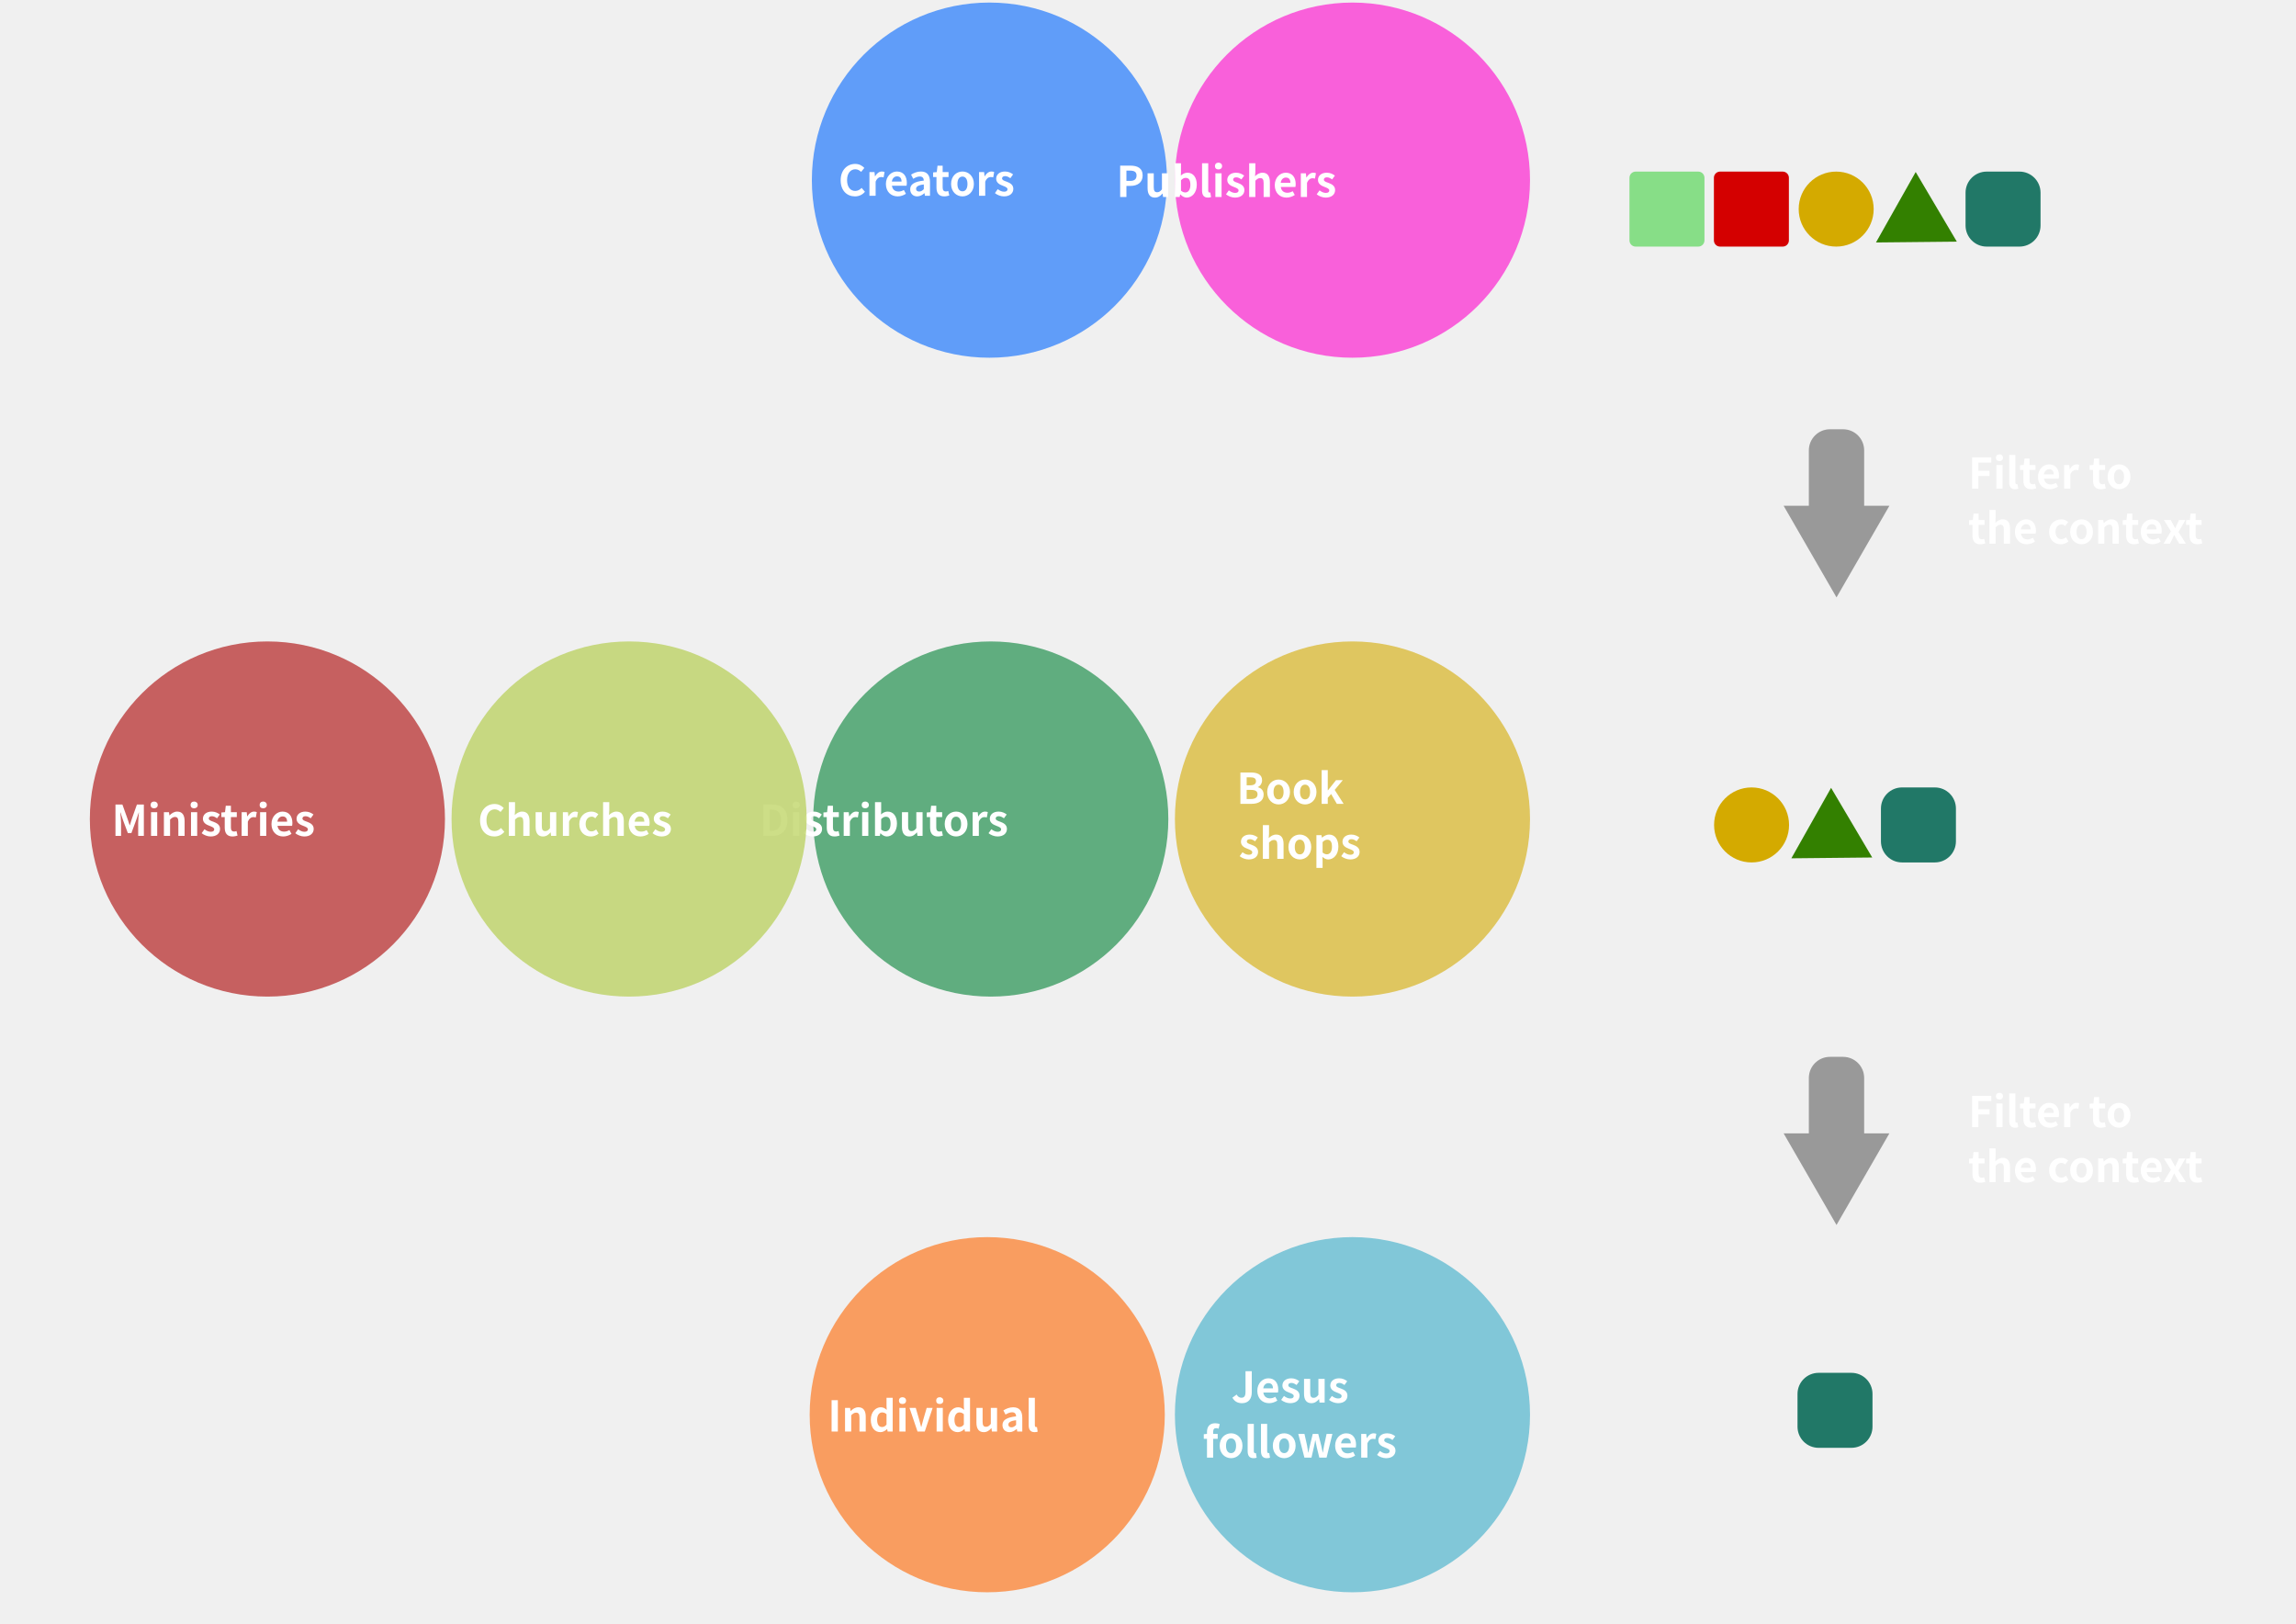
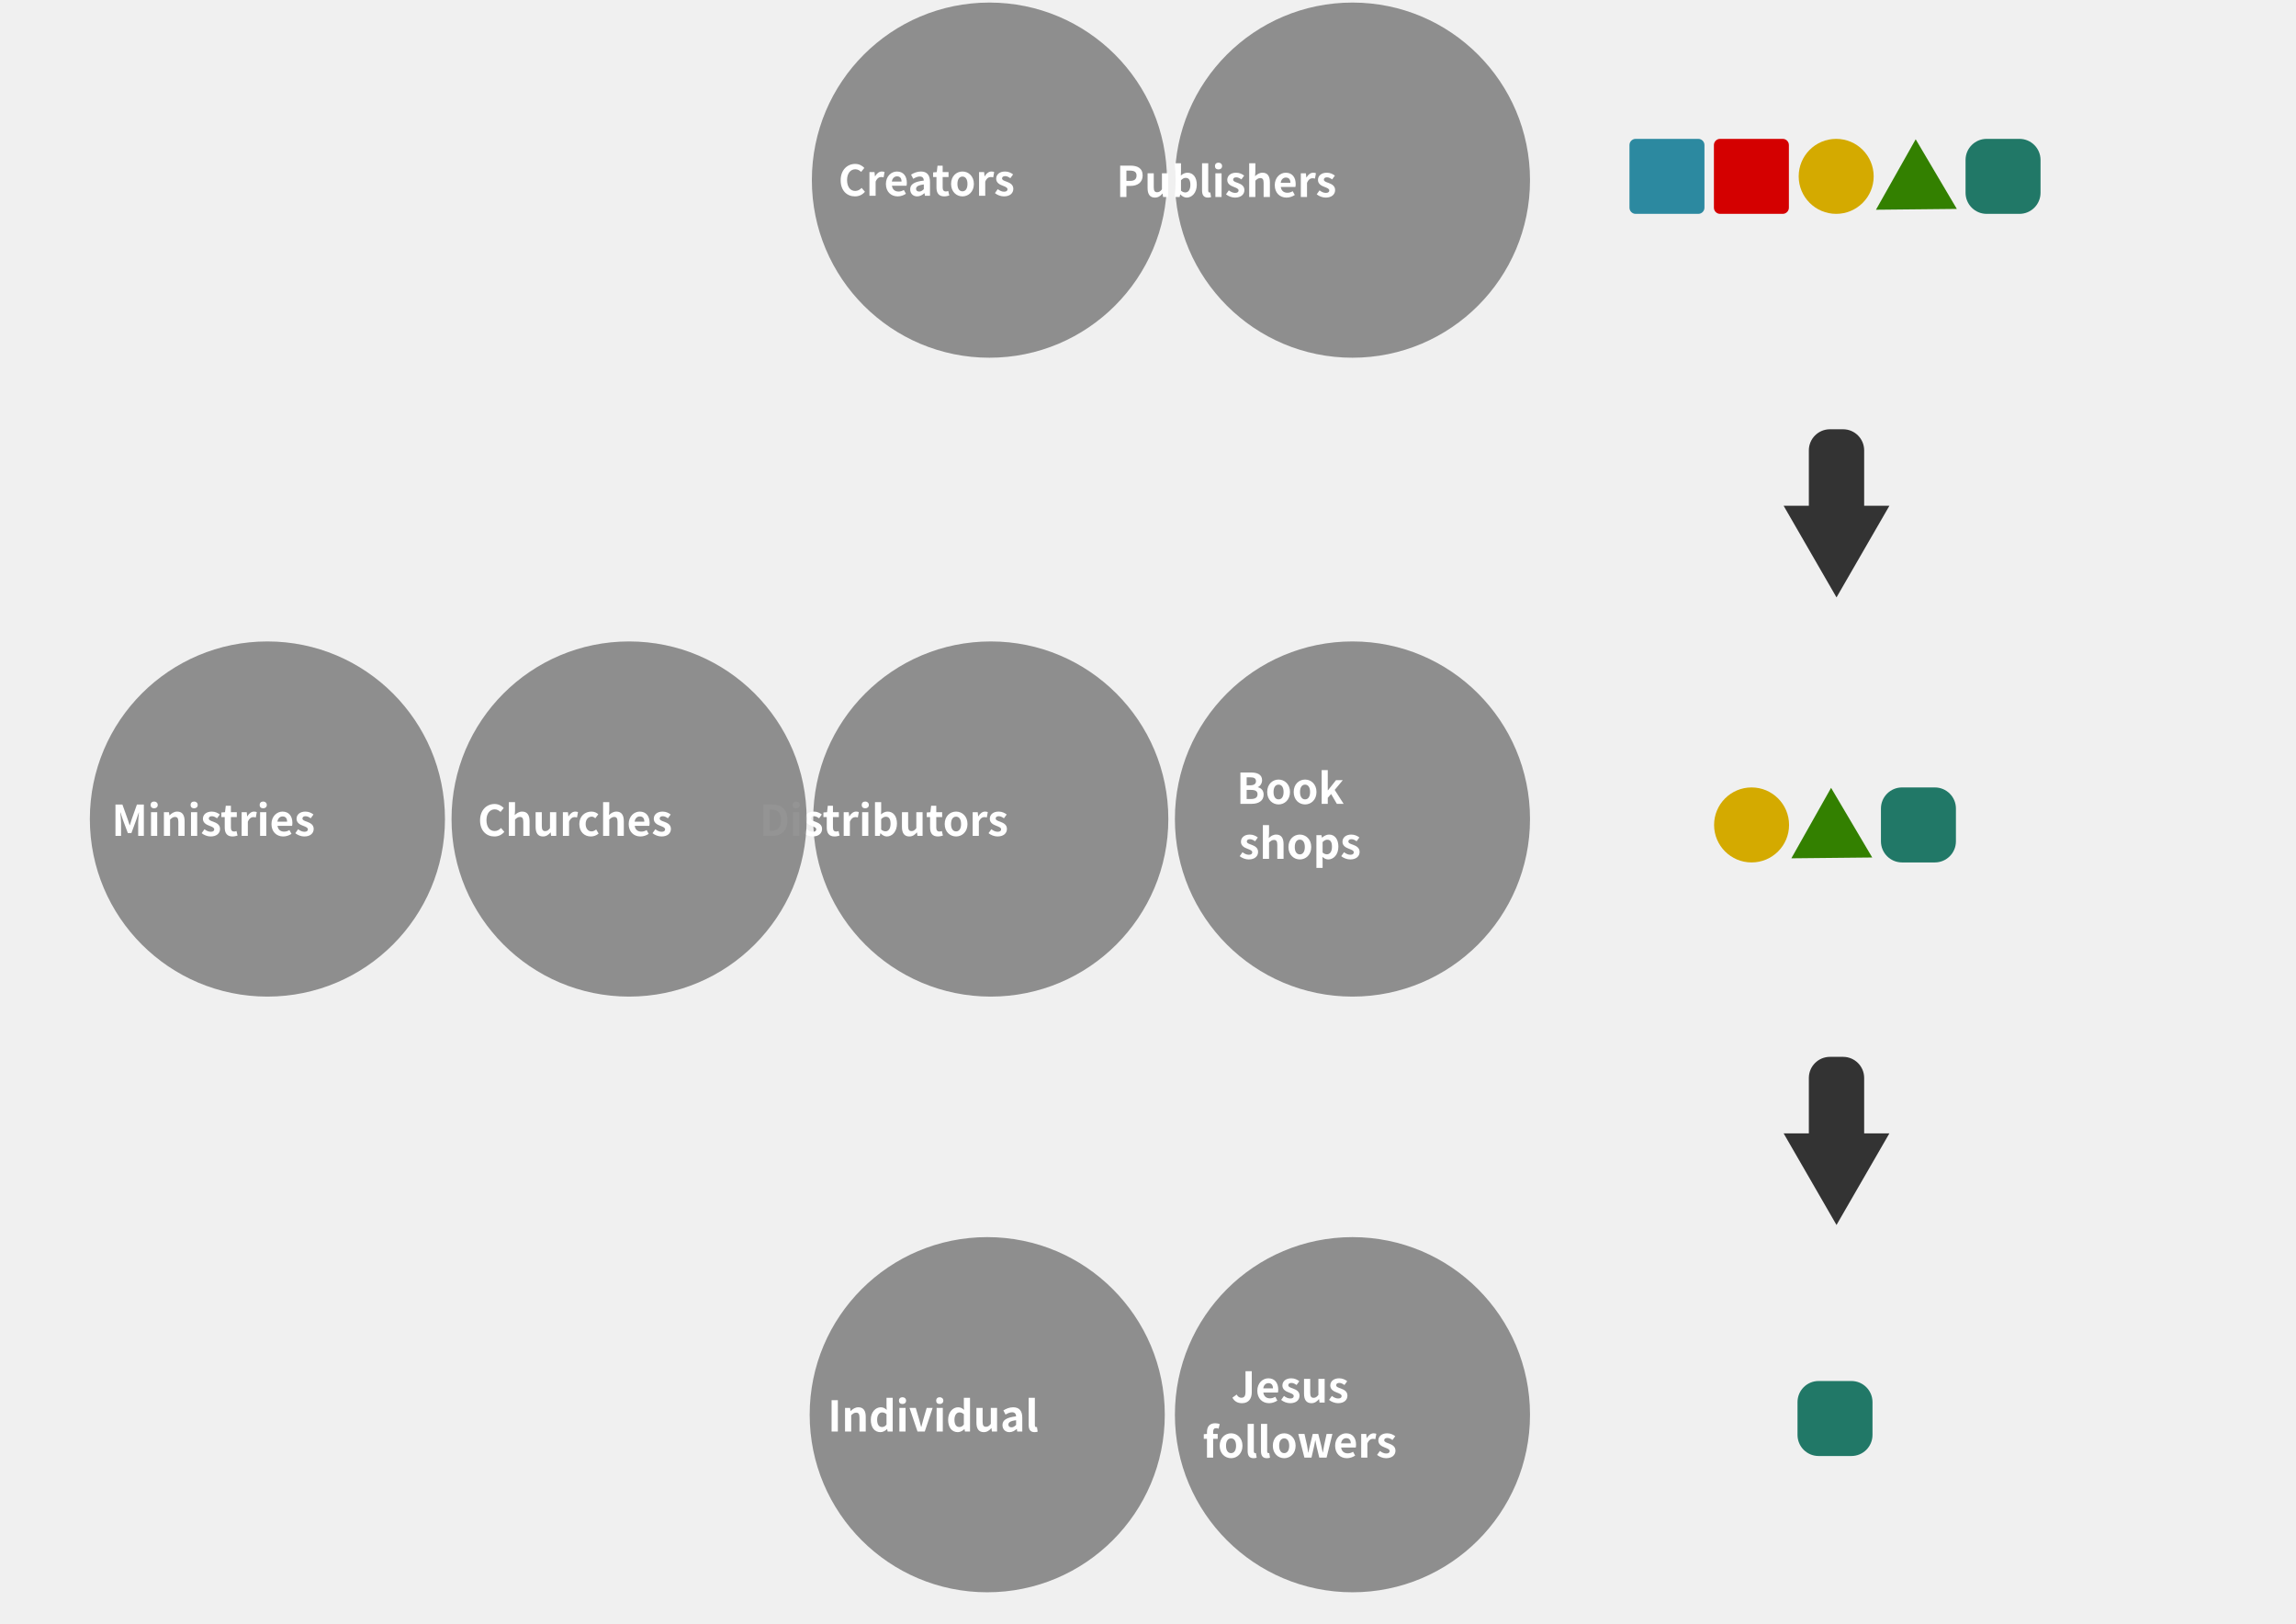
<svg xmlns="http://www.w3.org/2000/svg" width="297mm" height="210mm" viewBox="0 0 297 210" version="1.1" id="svg5">
  <defs id="defs2" />
  <g id="layer1">
    <g id="g2666">
      <g id="g2648">
        <g id="g366" transform="matrix(0.8293266,0,0,0.8293266,28.55844,-6.949093)">
          <g id="g412" transform="matrix(0.7434597,0,0,0.7434597,-10.01063,-2.2916)">
-             <circle style="opacity:0.6;fill:#0066ff;stroke:none;stroke-width:0.493" id="path234" cx="174.725" cy="52.14" r="37.251" />
+             <circle style="opacity:0.6;fill:#4d4d4d;stroke:none;stroke-width:0.493" id="path234" cx="174.725" cy="52.14" r="37.251" />
            <text xml:space="preserve" style="font-weight:bold;font-size:8.875px;line-height:1.3;font-family:'Noto Sans CJK HK';-inkscape-font-specification:'Noto Sans CJK HK Bold';text-align:end;text-anchor:end;opacity:1;fill:#ffffff;stroke:none;stroke-width:1.109" x="174.631" y="55.424" id="text402">
              <tspan style="text-align:center;text-anchor:middle;fill:#ffffff;stroke-width:1.109" x="174.631" y="55.424" id="tspan401">Creators</tspan>
            </text>
          </g>
          <g id="g417" transform="matrix(0.7434597,0,0,0.7434597,28.71241,-34.25184)">
-             <circle style="opacity:0.6;fill:#ff00cc;stroke:none;stroke-width:0.493" id="circle346" cx="198.805" cy="95.128" r="37.251" />
+             <circle style="opacity:0.6;fill:#4d4d4d;stroke:none;stroke-width:0.493" id="circle346" cx="198.805" cy="95.128" r="37.251" />
            <text xml:space="preserve" style="font-weight:bold;font-size:8.875px;line-height:1.3;font-family:'Noto Sans CJK HK';-inkscape-font-specification:'Noto Sans CJK HK Bold';text-align:end;text-anchor:end;opacity:1;fill:#ffffff;stroke:none;stroke-width:1.109" x="221.651" y="98.665" id="text512">
              <tspan style="fill:#ffffff;stroke-width:1.109" x="221.651" y="98.665" id="tspan398">Publishers</tspan>
            </text>
          </g>
        </g>
-         <g id="g905" transform="translate(-3.351084)">
-           <rect style="fill:#87de87;stroke-width:0.529" id="rect420" width="9.7" height="9.7" x="214.132" y="22.193" rx="0.801" ry="0.8" />
+         <g id="g905" transform="translate(-3.351084,-4.233333)">
+           <rect style="fill:#2c89a0;stroke-width:0.529" id="rect420" width="9.7" height="9.7" x="214.132" y="22.193" rx="0.801" ry="0.8" />
          <rect style="fill:#d40000;stroke-width:0.529" id="rect422" width="9.7" height="9.7" x="225.054" y="22.193" rx="0.801" ry="0.8" />
          <rect style="fill:#d4aa00;stroke-width:0.529" id="rect424" width="9.7" height="9.7" x="236.021" y="22.193" rx="4.85" ry="4.85" />
          <path style="fill:#338000;stroke-width:0.529" id="path634" d="m 74.708,53.282 -9.372,-2.511 6.861,-6.861 z" transform="matrix(-0.2685057,1.044327,-1.044327,-0.2685057,321.7203,-32.35397)" />
          <rect style="fill:#217867;stroke-width:0.529" id="rect688" width="9.7" height="9.7" x="257.606" y="22.193" rx="2.729" ry="2.729" />
        </g>
      </g>
    </g>
    <g id="g2696" class="fragment">
-       <g id="g1926" transform="translate(123.5948,-1.254746)">
-         <rect style="fill:#999999;stroke-width:0.529" id="rect1922" width="7.156" height="12.938" x="110.389" y="56.774" rx="2.729" ry="2.729" />
-         <path style="fill:#999999;stroke-width:0.529" id="path1924" d="m 111.224,73.63 -13.684,0 6.842,-11.851 z" transform="matrix(1,0,0,-1,9.585106,140.2976)" />
+       <g id="g1926" transform="translate(123.5948,-1.254746)" style="fill:#333333">
+         <rect style="fill:#333333;stroke-width:0.529" id="rect1922" width="7.156" height="12.938" x="110.389" y="56.774" rx="2.729" ry="2.729" />
+         <path style="fill:#333333;stroke-width:0.529" id="path1924" d="m 111.224,73.63 -13.684,0 6.842,-11.851 z" transform="matrix(1,0,0,-1,9.585106,140.2976)" />
      </g>
      <g id="g356" transform="matrix(0.8293266,0,0,0.8293266,-26.39502,23.9542)">
        <g id="g407" transform="matrix(0.7434597,0,0,0.7434597,100.8245,49.16063)">
-           <circle style="opacity:0.6;fill:#008033;stroke:none;stroke-width:0.493" id="circle290" cx="115.057" cy="66.825" r="37.251" />
+           <circle style="opacity:0.6;fill:#4d4d4d;stroke:none;stroke-width:0.493" id="circle290" cx="115.057" cy="66.825" r="37.251" />
          <text xml:space="preserve" style="font-weight:bold;font-size:8.875px;line-height:1.3;font-family:'Noto Sans CJK HK';-inkscape-font-specification:'Noto Sans CJK HK Bold';text-align:end;text-anchor:end;opacity:1;fill:#ffffff;stroke:none;stroke-width:1.109" x="140.907" y="70.361" id="text406">
            <tspan id="tspan404" style="fill:#ffffff;stroke-width:1.109" x="140.907" y="70.361">Distributors</tspan>
          </text>
        </g>
        <g id="g425" transform="matrix(0.7434597,0,0,0.7434597,-74.26745,28.11793)">
-           <circle style="opacity:0.6;fill:#aa0000;stroke:none;stroke-width:0.493" id="circle419" cx="198.805" cy="95.128" r="37.251" />
+           <circle style="opacity:0.6;fill:#4d4d4d;stroke:none;stroke-width:0.493" id="circle419" cx="198.805" cy="95.128" r="37.251" />
          <text xml:space="preserve" style="font-weight:bold;font-size:8.875px;line-height:1.3;font-family:'Noto Sans CJK HK';-inkscape-font-specification:'Noto Sans CJK HK Bold';text-align:end;text-anchor:end;opacity:1;fill:#ffffff;stroke:none;stroke-width:1.109" x="198.548" y="98.665" id="text423">
            <tspan style="text-align:center;text-anchor:middle;fill:#ffffff;stroke-width:1.109" x="198.548" y="98.665" id="tspan421">Ministries</tspan>
          </text>
        </g>
        <g id="g433" transform="matrix(0.7434597,0,0,0.7434597,94.97515,28.11793)">
-           <circle style="opacity:0.6;fill:#d4aa00;stroke:none;stroke-width:0.493" id="circle427" cx="198.805" cy="95.128" r="37.251" />
+           <circle style="opacity:0.6;fill:#4d4d4d;stroke:none;stroke-width:0.493" id="circle427" cx="198.805" cy="95.128" r="37.251" />
          <text xml:space="preserve" style="font-weight:bold;font-size:8.875px;line-height:1.3;font-family:'Noto Sans CJK HK';-inkscape-font-specification:'Noto Sans CJK HK Bold';text-align:end;text-anchor:end;opacity:1;fill:#ffffff;stroke:none;stroke-width:1.109" x="198.836" y="91.946" id="text431">
            <tspan style="text-align:center;text-anchor:middle;fill:#ffffff;stroke-width:1.109" x="198.836" y="91.946" id="tspan429">Book</tspan>
            <tspan style="text-align:center;text-anchor:middle;fill:#ffffff;stroke-width:1.109" x="198.836" y="103.485" id="tspan461">shops</tspan>
          </text>
        </g>
        <g id="g441" transform="matrix(0.7434597,0,0,0.7434597,-17.85325,28.11793)">
-           <circle style="opacity:0.6;fill:#abc837;stroke:none;stroke-width:0.493" id="circle435" cx="198.805" cy="95.128" r="37.251" />
+           <circle style="opacity:0.6;fill:#4d4d4d;stroke:none;stroke-width:0.493" id="circle435" cx="198.805" cy="95.128" r="37.251" />
          <text xml:space="preserve" style="font-weight:bold;font-size:8.875px;line-height:1.3;font-family:'Noto Sans CJK HK';-inkscape-font-specification:'Noto Sans CJK HK Bold';text-align:end;text-anchor:end;opacity:1;fill:#ffffff;stroke:none;stroke-width:1.109" x="198.548" y="98.665" id="text439">
            <tspan style="text-align:center;text-anchor:middle;fill:#ffffff;stroke-width:1.109" x="198.548" y="98.665" id="tspan437">Churches</tspan>
          </text>
        </g>
      </g>
      <g id="g910" transform="translate(-34.70314)">
        <rect style="fill:#d4aa00;stroke-width:0.529" id="rect742" width="9.7" height="9.7" x="256.429" y="101.842" rx="4.85" ry="4.85" />
        <path style="fill:#338000;stroke-width:0.529" id="path744" d="m 74.708,53.282 -9.372,-2.511 6.861,-6.861 z" transform="matrix(-0.2685057,1.044327,-1.044327,-0.2685057,342.1281,47.29529)" />
        <rect style="fill:#217867;stroke-width:0.529" id="rect746" width="9.7" height="9.7" x="278.013" y="101.842" rx="2.729" ry="2.729" />
      </g>
-       <text xml:space="preserve" style="font-weight:bold;font-size:5.472px;line-height:1.3;font-family:'Noto Sans CJK HK';-inkscape-font-specification:'Noto Sans CJK HK Bold';text-align:end;text-anchor:end;fill:#ffffff;stroke:none;stroke-width:0.684" x="254.603" y="63.197" id="text2160">
-         <tspan id="tspan2156" style="text-align:start;text-anchor:start;fill:#ffffff;stroke-width:0.684" x="254.603" y="63.197">Filter to </tspan>
-         <tspan style="text-align:start;text-anchor:start;fill:#ffffff;stroke-width:0.684" x="254.603" y="70.311" id="tspan2158">the context</tspan>
-       </text>
    </g>
    <g id="g2716" class="fragment">
-       <g id="g1860" transform="translate(123.5948,79.91218)">
-         <rect style="fill:#999999;stroke-width:0.529" id="rect1802" width="7.156" height="12.938" x="110.389" y="56.774" rx="2.729" ry="2.729" />
-         <path style="fill:#999999;stroke-width:0.529" id="path1856" d="m 111.224,73.63 -13.684,0 6.842,-11.851 z" transform="matrix(1,0,0,-1,9.585106,140.2976)" />
+       <g id="g1860" transform="translate(123.5948,79.91218)" style="fill:#333333">
+         <rect style="fill:#333333;stroke-width:0.529" id="rect1802" width="7.156" height="12.938" x="110.389" y="56.774" rx="2.729" ry="2.729" />
+         <path style="fill:#333333;stroke-width:0.529" id="path1856" d="m 111.224,73.63 -13.684,0 6.842,-11.851 z" transform="matrix(1,0,0,-1,9.585106,140.2976)" />
      </g>
      <g id="g337" transform="matrix(0.8293266,0,0,0.8293266,24.75882,42.60375)">
        <g id="g449" transform="matrix(0.7434597,0,0,0.7434597,33.29398,98.52827)">
-           <circle style="opacity:0.6;fill:#37abc8;stroke:none;stroke-width:0.493" id="circle443" cx="198.805" cy="95.128" r="37.251" />
+           <circle style="opacity:0.6;fill:#4d4d4d;stroke:none;stroke-width:0.493" id="circle443" cx="198.805" cy="95.128" r="37.251" />
          <text xml:space="preserve" style="font-weight:bold;font-size:8.875px;line-height:1.3;font-family:'Noto Sans CJK HK';-inkscape-font-specification:'Noto Sans CJK HK Bold';text-align:end;text-anchor:end;opacity:1;fill:#ffffff;stroke:none;stroke-width:1.109" x="198.827" y="92.585" id="text447">
            <tspan style="text-align:center;text-anchor:middle;fill:#ffffff;stroke-width:1.109" x="198.827" y="92.585" id="tspan445">Jesus</tspan>
            <tspan style="text-align:center;text-anchor:middle;fill:#ffffff;stroke-width:1.109" x="198.827" y="104.124" id="tspan451">followers</tspan>
          </text>
        </g>
        <g id="g459" transform="matrix(0.7434597,0,0,0.7434597,-23.67327,98.52827)">
-           <circle style="opacity:0.6;fill:#ff6600;stroke:none;stroke-width:0.493" id="circle453" cx="198.805" cy="95.128" r="37.251" />
+           <circle style="opacity:0.6;fill:#4d4d4d;stroke:none;stroke-width:0.493" id="circle453" cx="198.805" cy="95.128" r="37.251" />
          <text xml:space="preserve" style="font-weight:bold;font-size:8.875px;line-height:1.3;font-family:'Noto Sans CJK HK';-inkscape-font-specification:'Noto Sans CJK HK Bold';text-align:end;text-anchor:end;opacity:1;fill:#ffffff;stroke:none;stroke-width:1.109" x="198.548" y="98.665" id="text457">
            <tspan style="text-align:center;text-anchor:middle;fill:#ffffff;stroke-width:1.109" x="198.548" y="98.665" id="tspan455">Individual</tspan>
          </text>
        </g>
      </g>
-       <g id="g913" transform="translate(23.98302)">
+       <g id="g913" transform="translate(23.98302,1.058333)">
        <rect style="fill:#217867;stroke-width:0.529" id="rect748" width="9.7" height="9.7" x="208.535" y="177.553" rx="2.729" ry="2.729" />
      </g>
-       <text xml:space="preserve" style="font-weight:bold;font-size:5.472px;line-height:1.3;font-family:'Noto Sans CJK HK';-inkscape-font-specification:'Noto Sans CJK HK Bold';text-align:end;text-anchor:end;fill:#ffffff;stroke:none;stroke-width:0.684" x="254.603" y="145.773" id="text1573">
-         <tspan id="tspan1571" style="text-align:start;text-anchor:start;fill:#ffffff;stroke-width:0.684" x="254.603" y="145.773">Filter to </tspan>
-         <tspan style="text-align:start;text-anchor:start;fill:#ffffff;stroke-width:0.684" x="254.603" y="152.887" id="tspan2154">the context</tspan>
-       </text>
    </g>
  </g>
</svg>
